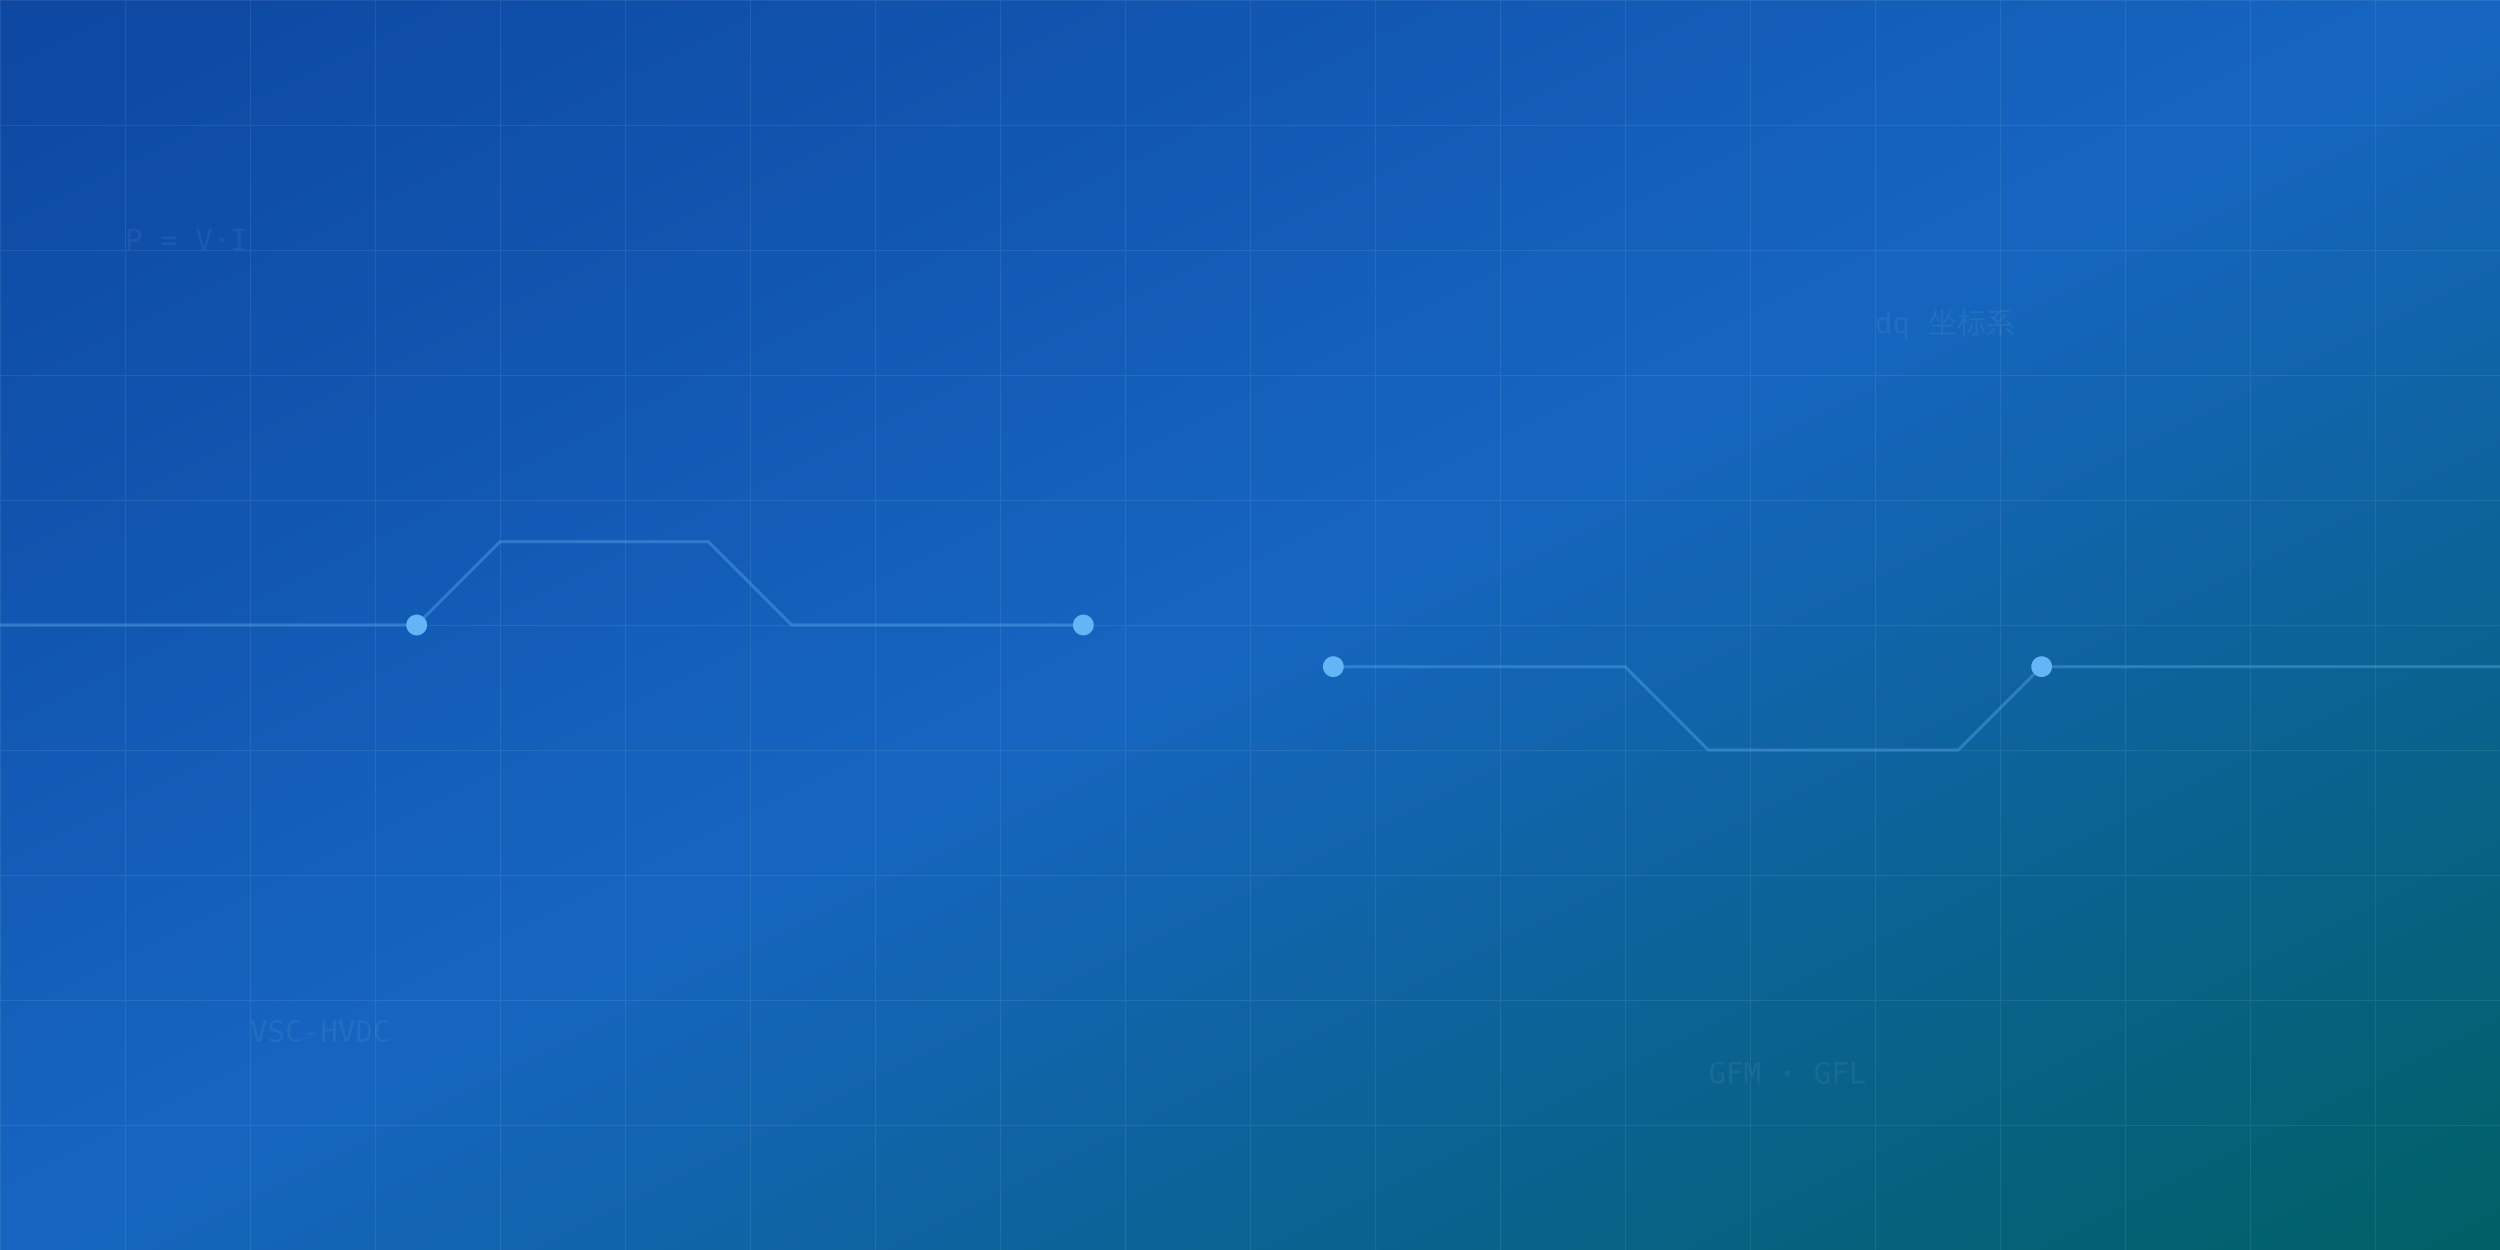
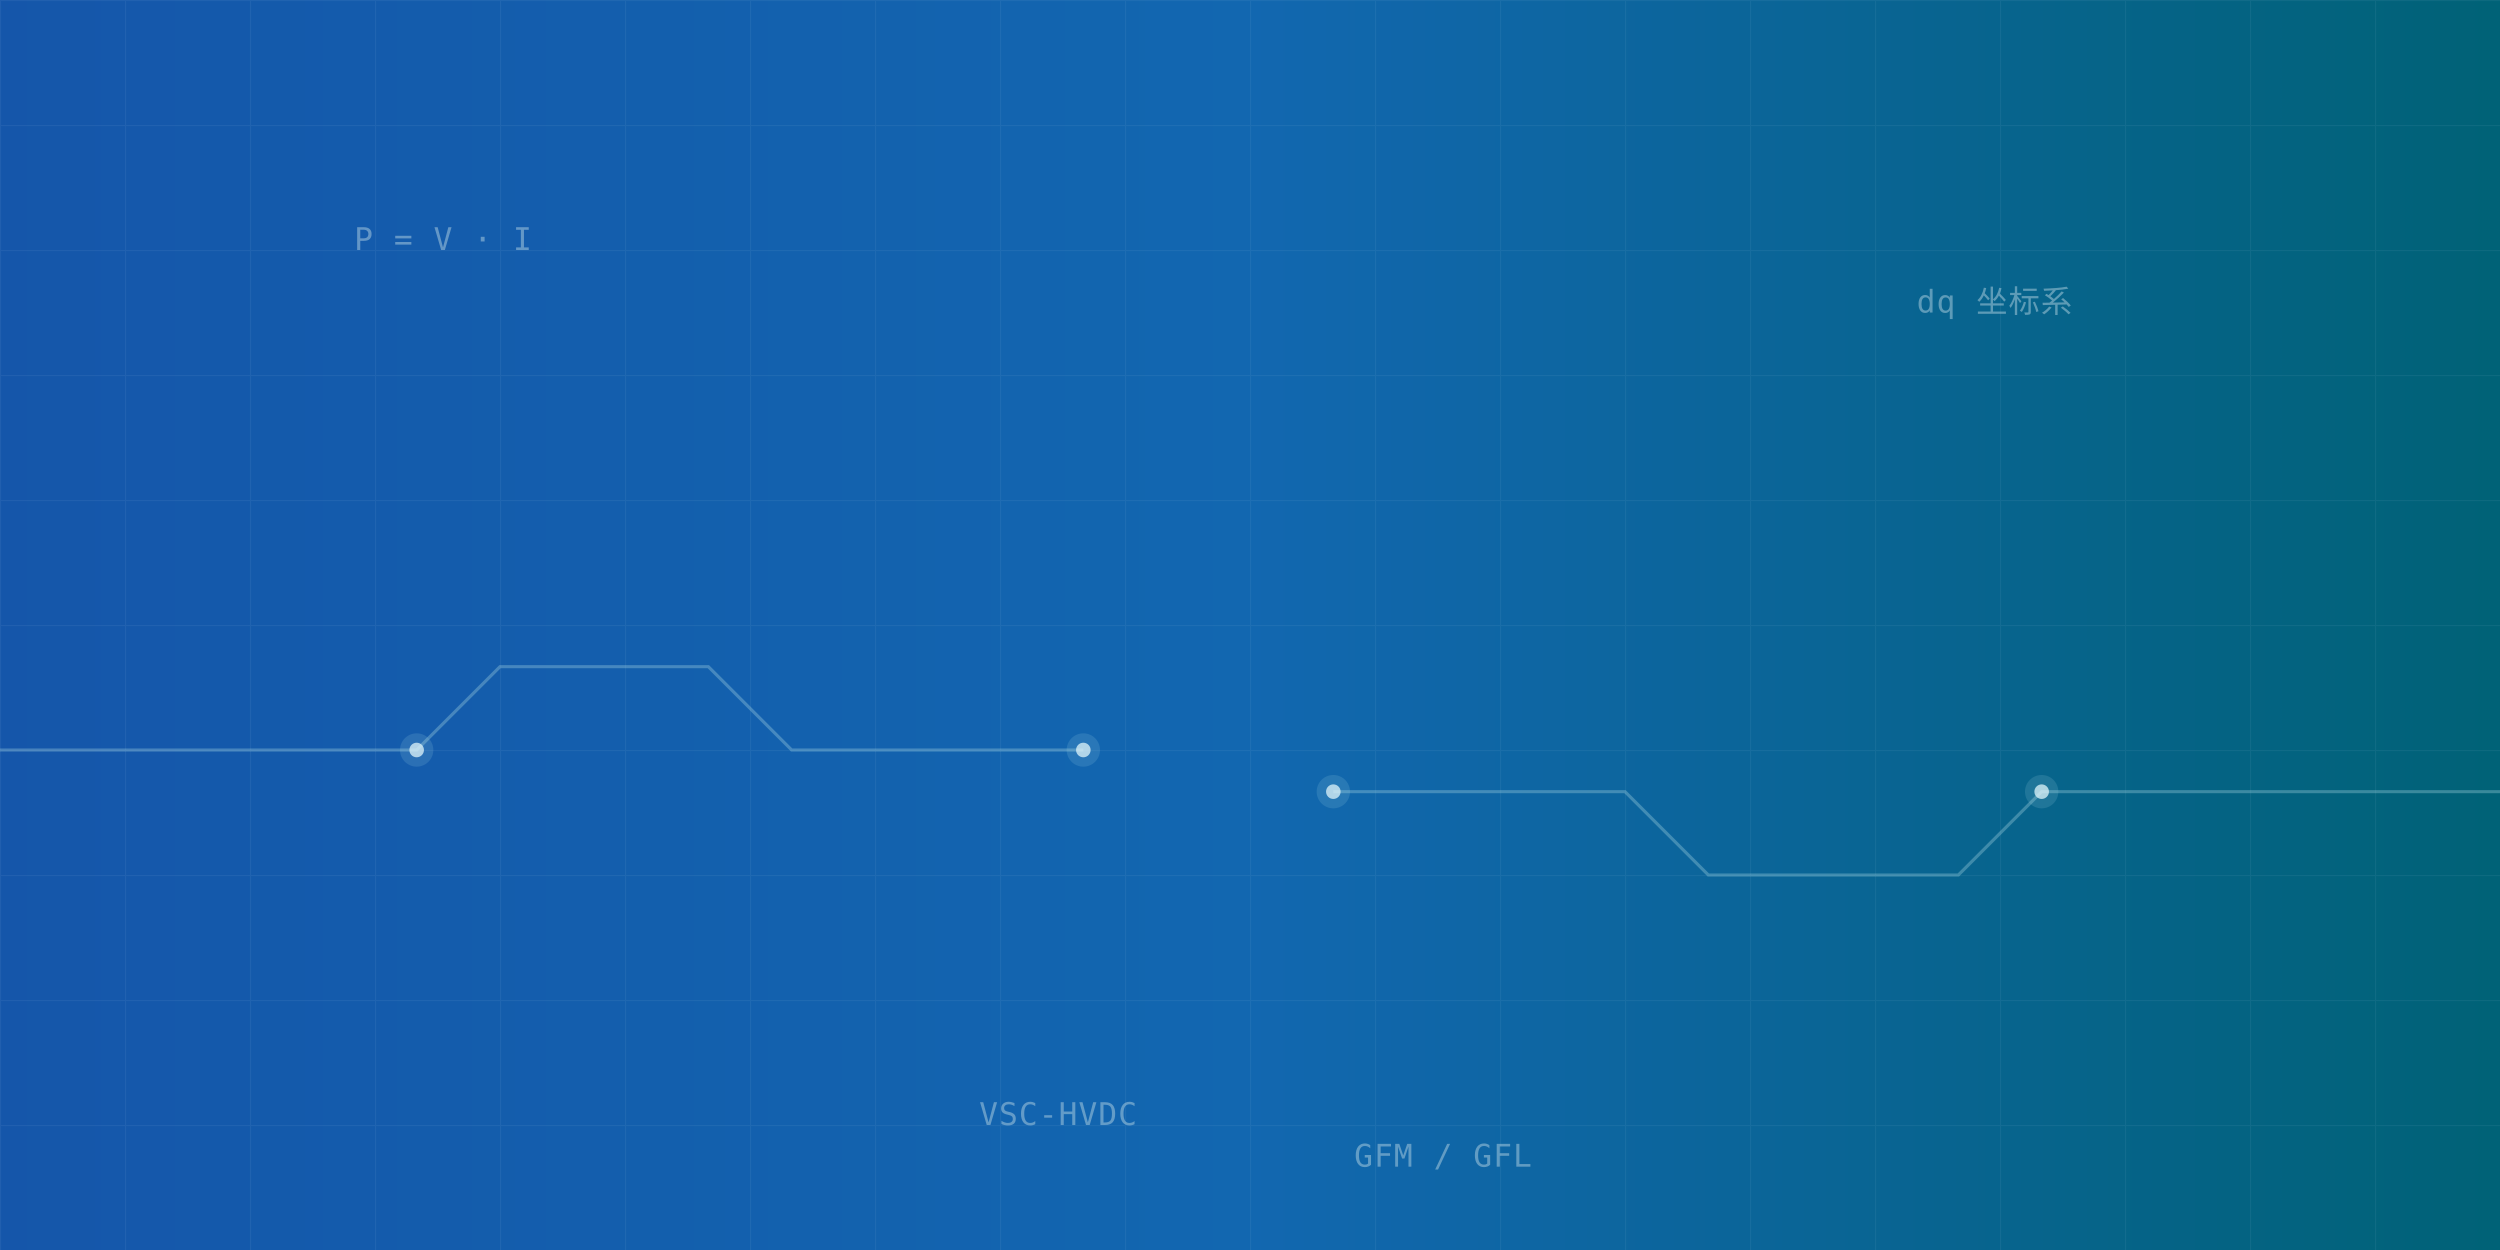
<svg xmlns="http://www.w3.org/2000/svg" width="1200" height="600" viewBox="0 0 1200 600">
  <defs>
-     <linearGradient id="bg" x1="0" y1="0" x2="1" y2="1">
-       <stop offset="0" stop-color="#0d47a1" />
-       <stop offset="0.5" stop-color="#1565c0" />
-       <stop offset="1" stop-color="#006064" />
+     <linearGradient id="bg" x1="0" y1="0" x2="1" y2="0">
+       <stop offset="0" stop-color="#1556aa" />
+       <stop offset="0.5" stop-color="#1267b0" />
+       <stop offset="1" stop-color="#006276" />
    </linearGradient>
    <pattern id="grid" width="60" height="60" patternUnits="userSpaceOnUse">
-       <path d="M 60 0 L 0 0 0 60" fill="none" stroke="rgba(255,255,255,0.08)" stroke-width="1" />
+       <path d="M 60 0 L 0 0 0 60" fill="none" stroke="rgba(190, 220, 232, 0.07)" stroke-width="1" />
    </pattern>
  </defs>
  <rect width="1200" height="600" fill="url(#bg)" />
  <rect width="1200" height="600" fill="url(#grid)" />
-   <g stroke="rgba(100,181,246,0.35)" stroke-width="1.5" fill="none">
+   <g transform="translate(0, 60)" stroke="rgba(168, 214, 226, 0.34)" stroke-width="1.5" fill="none">
    <path d="M0,300 L200,300 L240,260 L340,260 L380,300 L520,300" />
    <path d="M1200,320 L980,320 L940,360 L820,360 L780,320 L640,320" />
-     <circle cx="200" cy="300" r="5" fill="#64b5f6" stroke="none" />
-     <circle cx="520" cy="300" r="5" fill="#64b5f6" stroke="none" />
-     <circle cx="980" cy="320" r="5" fill="#64b5f6" stroke="none" />
-     <circle cx="640" cy="320" r="5" fill="#64b5f6" stroke="none" />
  </g>
-   <g fill="rgba(255,255,255,0.06)" font-family="monospace" font-size="14">
-     <text x="60" y="120">P = V·I</text>
-     <text x="900" y="160">dq 坐标系</text>
-     <text x="120" y="500">VSC-HVDC</text>
-     <text x="820" y="520">GFM · GFL</text>
+   <g transform="translate(0, 60)">
+     <circle cx="200" cy="300" r="8" fill="rgba(168, 214, 226, 0.16)" />
+     <circle cx="200" cy="300" r="3.5" fill="rgba(222, 244, 249, 0.75)" />
+     <circle cx="520" cy="300" r="8" fill="rgba(168, 214, 226, 0.16)" />
+     <circle cx="520" cy="300" r="3.5" fill="rgba(222, 244, 249, 0.75)" />
+     <circle cx="980" cy="320" r="8" fill="rgba(168, 214, 226, 0.16)" />
+     <circle cx="980" cy="320" r="3.5" fill="rgba(222, 244, 249, 0.75)" />
+     <circle cx="640" cy="320" r="8" fill="rgba(168, 214, 226, 0.16)" />
+     <circle cx="640" cy="320" r="3.5" fill="rgba(222, 244, 249, 0.75)" />
+   </g>
+   <g fill="#bbd7e4" opacity="0.48" font-family="'JetBrains Mono', Consolas, monospace" font-size="15" letter-spacing="0.5">
+     <text x="170" y="120">P = V · I</text>
+     <text x="920" y="150">dq 坐标系</text>
+     <text x="470" y="540">VSC-HVDC</text>
+     <text x="650" y="560">GFM / GFL</text>
  </g>
</svg>
